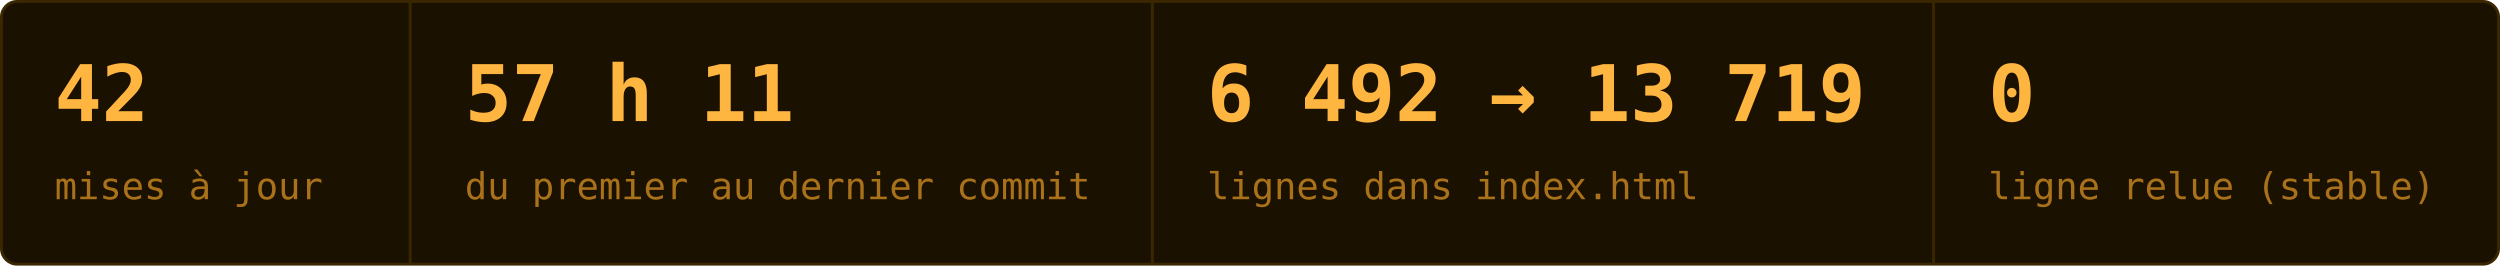
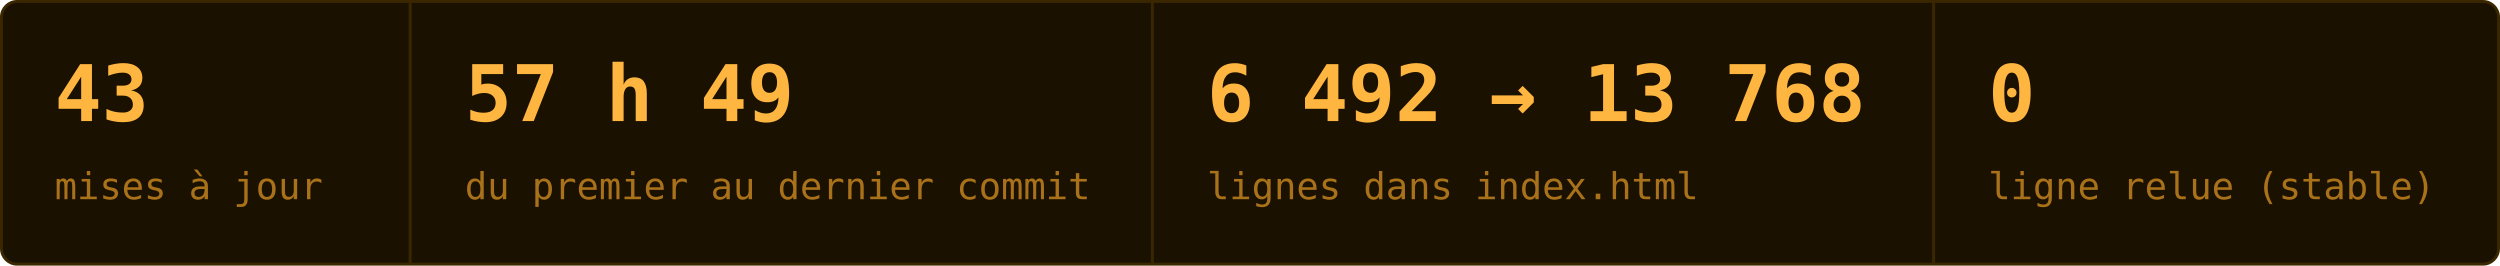
- <svg xmlns="http://www.w3.org/2000/svg" width="1280" height="136" viewBox="0 0 1280 136" role="img" aria-label="En chiffres : 42 mises à jour, 57 h 11 du premier au dernier commit, 6 492 → 13 719 lignes dans index.html, 0 ligne relue (stable)">
+ <svg xmlns="http://www.w3.org/2000/svg" width="1280" height="136" viewBox="0 0 1280 136" role="img" aria-label="En chiffres : 43 mises à jour, 57 h 49 du premier au dernier commit, 6 492 → 13 768 lignes dans index.html, 0 ligne relue (stable)">
  <rect x=".75" y=".75" width="1278.5" height="134.5" rx="8" fill="#1a1100" stroke="#3a2700" stroke-width="1.5" />
-   <text x="28.0" y="62" font-family="'JetBrains Mono', 'Cascadia Mono', Consolas, Menlo, 'DejaVu Sans Mono', monospace" font-size="40" font-weight="700" fill="#ffb641">42</text>
+   <text x="28.0" y="62" font-family="'JetBrains Mono', 'Cascadia Mono', Consolas, Menlo, 'DejaVu Sans Mono', monospace" font-size="40" font-weight="700" fill="#ffb641">43</text>
  <text x="28.0" y="102" font-family="'JetBrains Mono', 'Cascadia Mono', Consolas, Menlo, 'DejaVu Sans Mono', monospace" font-size="19" fill="#a8711a">mises à jour</text>
  <line x1="210.0" y1="1" x2="210.0" y2="135" stroke="#3a2700" stroke-width="1.5" />
-   <text x="238.0" y="62" font-family="'JetBrains Mono', 'Cascadia Mono', Consolas, Menlo, 'DejaVu Sans Mono', monospace" font-size="40" font-weight="700" fill="#ffb641">57 h 11</text>
+   <text x="238.0" y="62" font-family="'JetBrains Mono', 'Cascadia Mono', Consolas, Menlo, 'DejaVu Sans Mono', monospace" font-size="40" font-weight="700" fill="#ffb641">57 h 49</text>
  <text x="238.0" y="102" font-family="'JetBrains Mono', 'Cascadia Mono', Consolas, Menlo, 'DejaVu Sans Mono', monospace" font-size="19" fill="#a8711a">du premier au dernier commit</text>
  <line x1="590.0" y1="1" x2="590.0" y2="135" stroke="#3a2700" stroke-width="1.5" />
-   <text x="618.0" y="62" font-family="'JetBrains Mono', 'Cascadia Mono', Consolas, Menlo, 'DejaVu Sans Mono', monospace" font-size="40" font-weight="700" fill="#ffb641">6 492 → 13 719</text>
+   <text x="618.0" y="62" font-family="'JetBrains Mono', 'Cascadia Mono', Consolas, Menlo, 'DejaVu Sans Mono', monospace" font-size="40" font-weight="700" fill="#ffb641">6 492 → 13 768</text>
  <text x="618.0" y="102" font-family="'JetBrains Mono', 'Cascadia Mono', Consolas, Menlo, 'DejaVu Sans Mono', monospace" font-size="19" fill="#a8711a">lignes dans index.html</text>
  <line x1="990.0" y1="1" x2="990.0" y2="135" stroke="#3a2700" stroke-width="1.5" />
  <text x="1018.0" y="62" font-family="'JetBrains Mono', 'Cascadia Mono', Consolas, Menlo, 'DejaVu Sans Mono', monospace" font-size="40" font-weight="700" fill="#ffb641">0</text>
  <text x="1018.0" y="102" font-family="'JetBrains Mono', 'Cascadia Mono', Consolas, Menlo, 'DejaVu Sans Mono', monospace" font-size="19" fill="#a8711a">ligne relue (stable)</text>
</svg>
